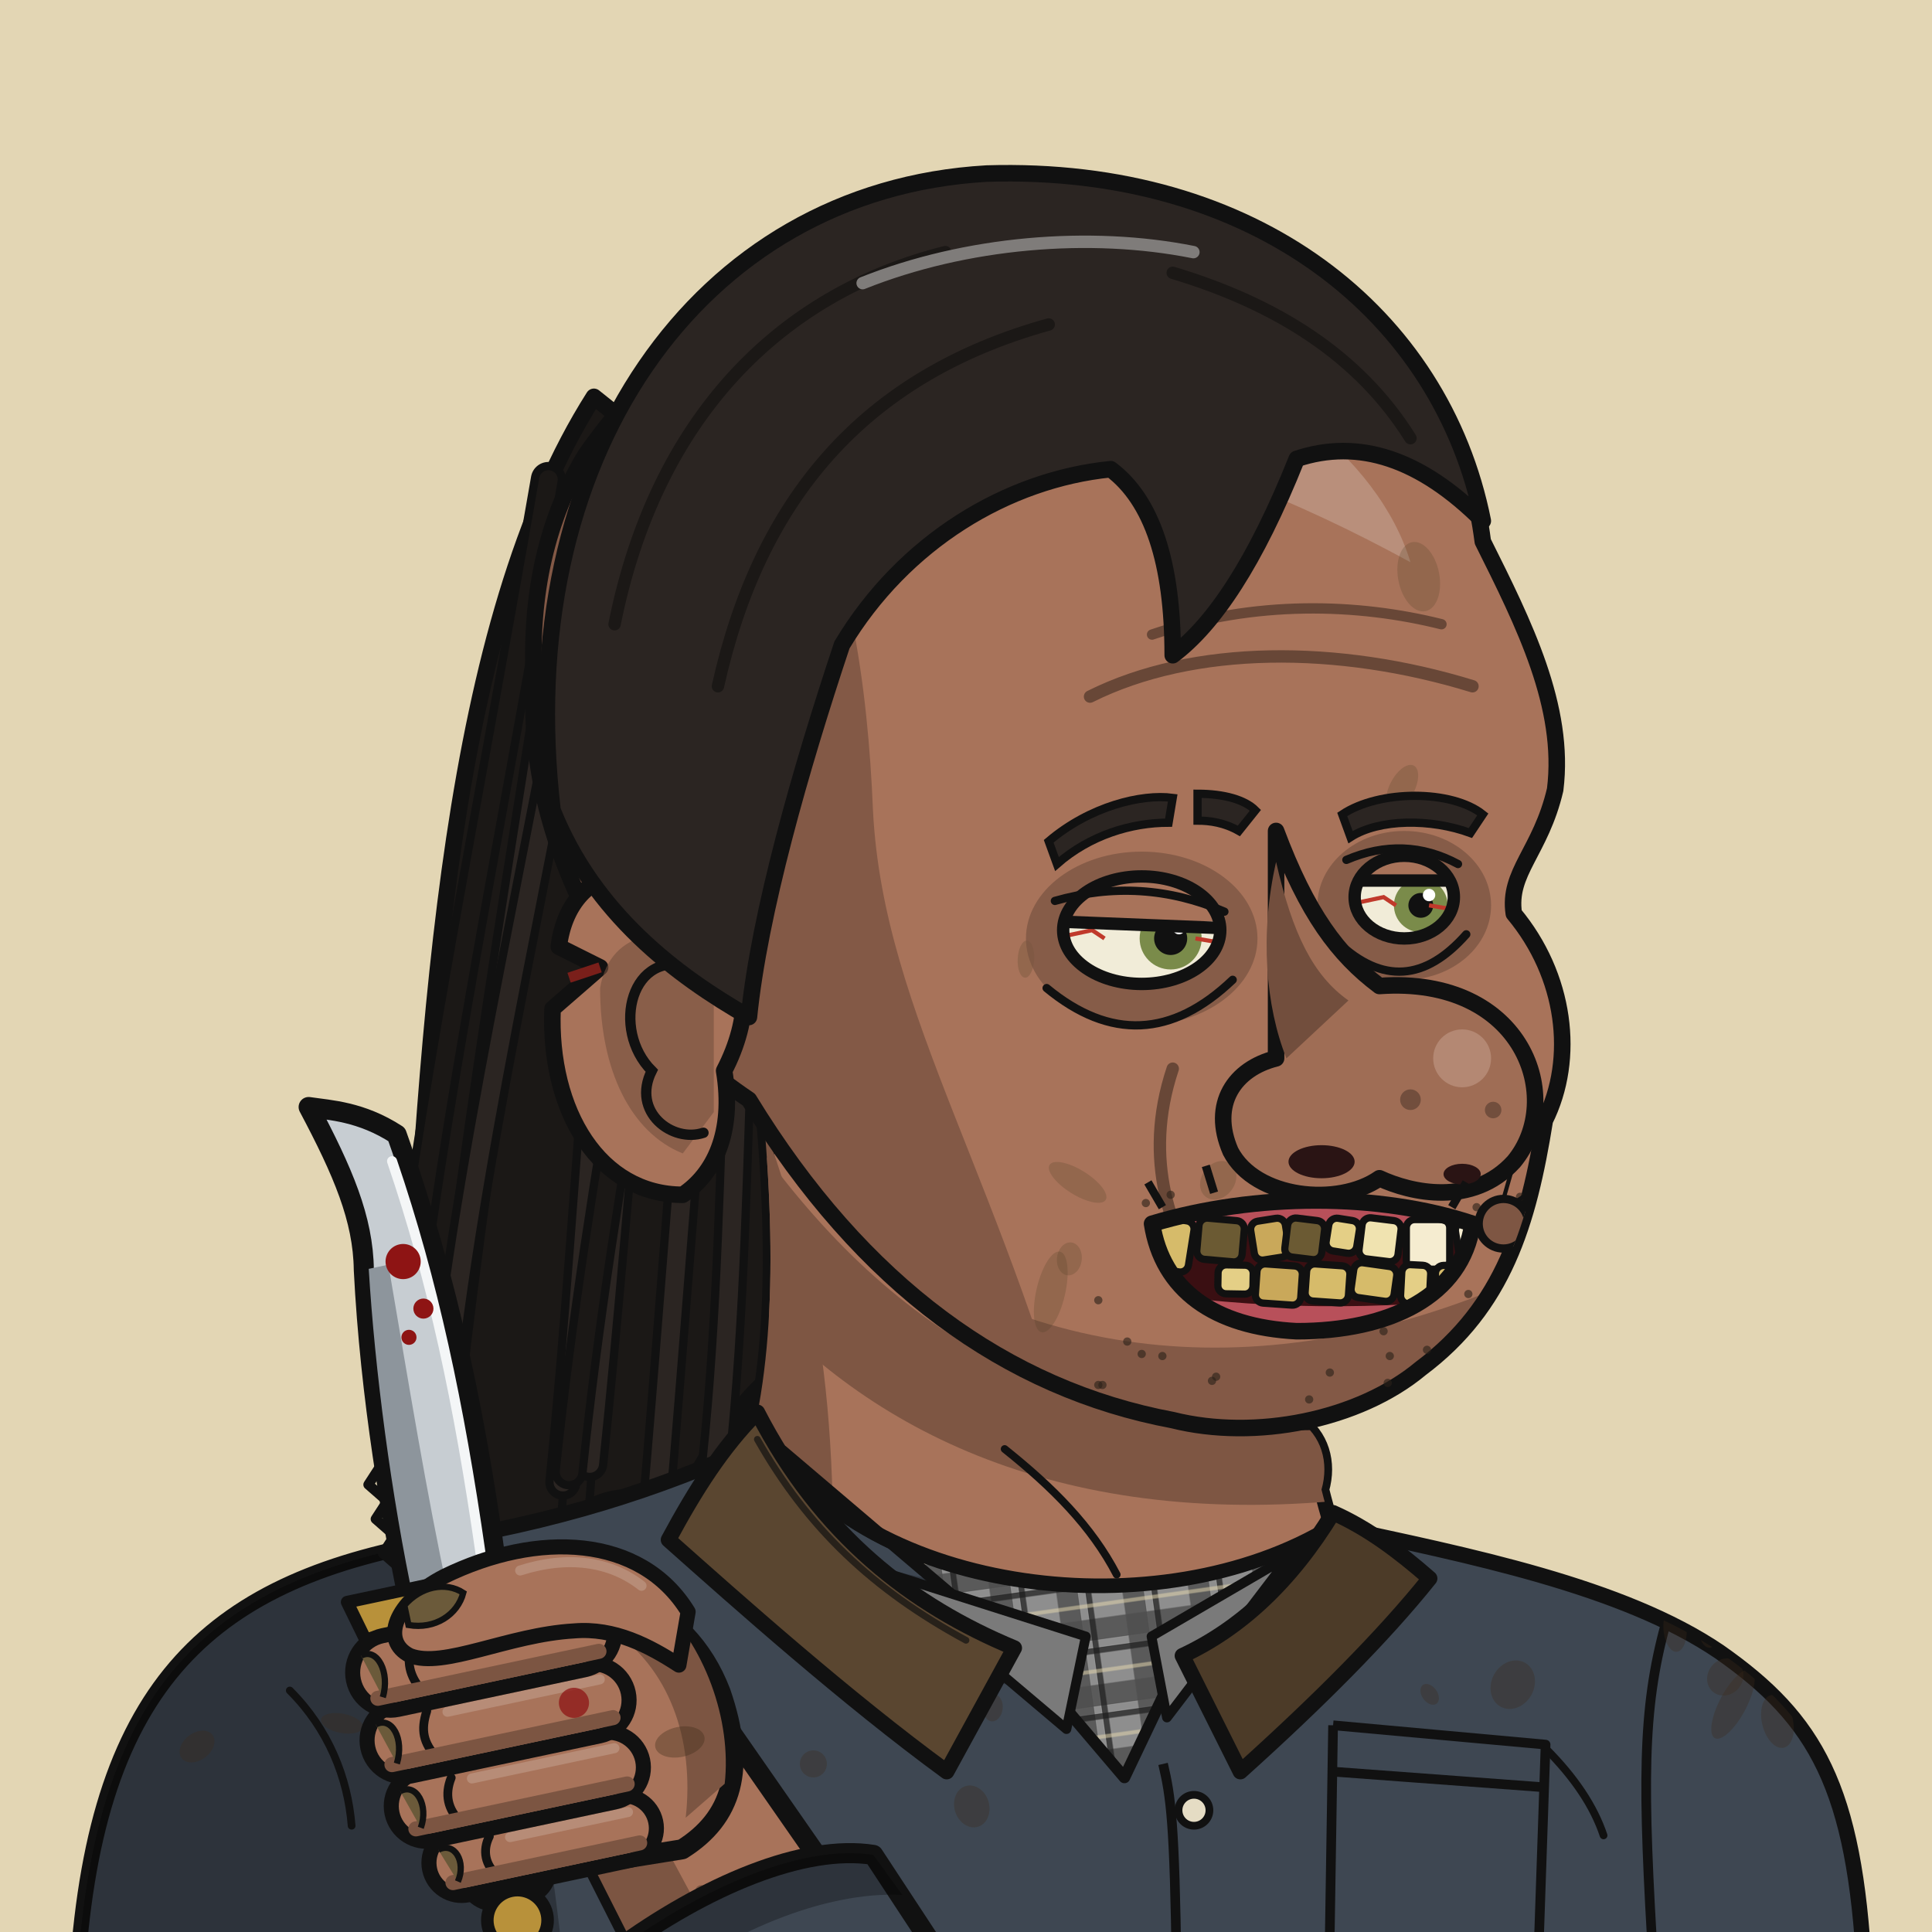
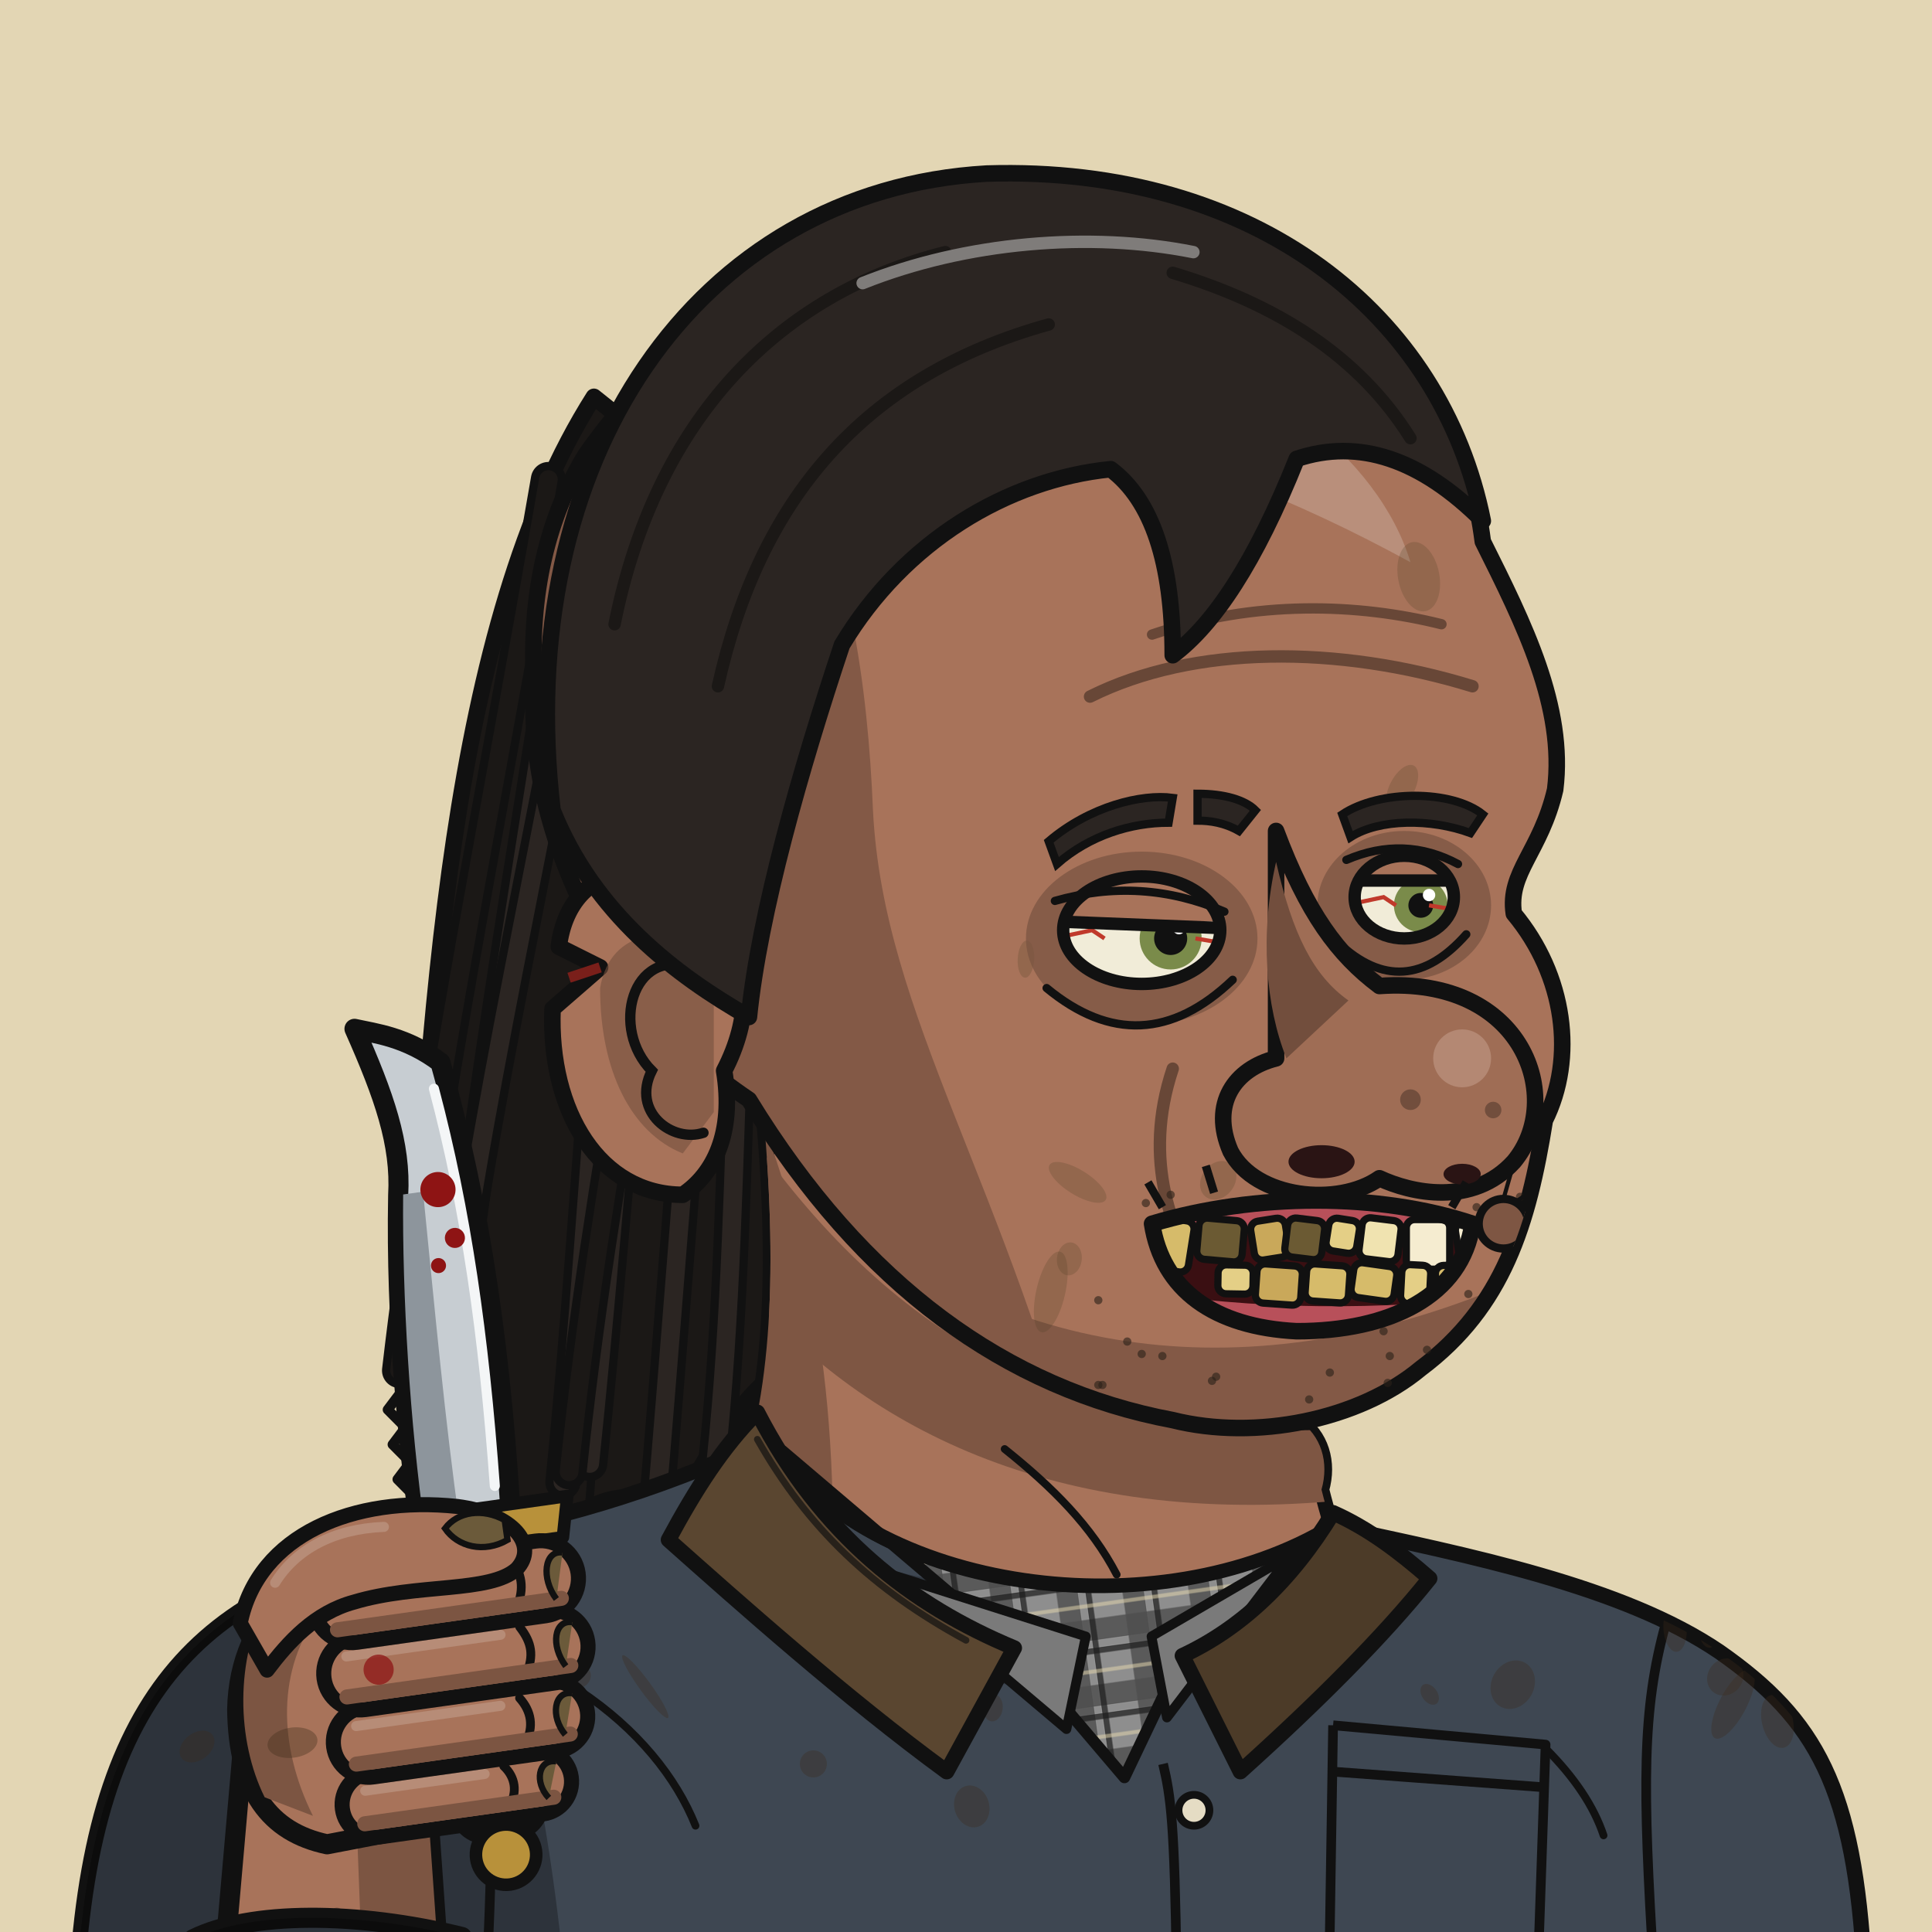
<svg xmlns="http://www.w3.org/2000/svg" viewBox="0 0 1000 1000" width="1000" height="1000">
  <rect width="1000" height="1000" fill="#e3d6b4" />
  <g transform="translate(0 -55)">
    <g transform="translate(-35 25) scale(1.07)">
      <path d="M 320 220 C 250 330 240 520 230 700 C 228 760 250 800 270 810 C 300 760 330 740 360 760 C 380 720 400 690 430 680 C 420 600 400 450 420 300 Z" fill="#1b1816" stroke="#111111" stroke-width="8" stroke-linejoin="round" />
      <path d="M 298 260 C 268 433 241 562 226 691" fill="none" stroke="#111111" stroke-width="17" stroke-linecap="round" />
      <path d="M 298 260 C 268 433 241 562 226 691" fill="none" stroke="#1b1816" stroke-width="9" stroke-linecap="round" />
      <path d="M 315 260 C 285 448 261 590 246 731" fill="none" stroke="#111111" stroke-width="17" stroke-linecap="round" />
      <path d="M 315 260 C 285 448 261 590 246 731" fill="none" stroke="#2b2522" stroke-width="9" stroke-linecap="round" />
      <path d="M 326 260 C 296 436 263 568 248 700" fill="none" stroke="#111111" stroke-width="17" stroke-linecap="round" />
      <path d="M 326 260 C 296 436 263 568 248 700" fill="none" stroke="#2b2522" stroke-width="9" stroke-linecap="round" />
      <path d="M 346 260 C 316 468 324 625 309 781" fill="none" stroke="#111111" stroke-width="17" stroke-linecap="round" />
      <path d="M 346 260 C 316 468 324 625 309 781" fill="none" stroke="#1b1816" stroke-width="9" stroke-linecap="round" />
      <path d="M 353 260 C 323 454 320 599 305 745" fill="none" stroke="#111111" stroke-width="17" stroke-linecap="round" />
      <path d="M 353 260 C 323 454 320 599 305 745" fill="none" stroke="#2b2522" stroke-width="9" stroke-linecap="round" />
      <path d="M 370 260 C 340 450 333 593 318 736" fill="none" stroke="#111111" stroke-width="17" stroke-linecap="round" />
      <path d="M 370 260 C 340 450 333 593 318 736" fill="none" stroke="#2b2522" stroke-width="9" stroke-linecap="round" />
      <path d="M 384 260 C 354 452 323 596 308 740" fill="none" stroke="#111111" stroke-width="17" stroke-linecap="round" />
      <path d="M 384 260 C 354 452 323 596 308 740" fill="none" stroke="#1b1816" stroke-width="9" stroke-linecap="round" />
      <path d="M 399 260 C 369 473 362 632 347 792" fill="none" stroke="#111111" stroke-width="17" stroke-linecap="round" />
      <path d="M 399 260 C 369 473 362 632 347 792" fill="none" stroke="#2b2522" stroke-width="9" stroke-linecap="round" />
      <path d="M 413 260 C 383 450 394 593 379 735" fill="none" stroke="#111111" stroke-width="17" stroke-linecap="round" />
      <path d="M 413 260 C 383 450 394 593 379 735" fill="none" stroke="#2b2522" stroke-width="9" stroke-linecap="round" />
    </g>
    <path d="M 392 600 C 402 690 402 760 385 815 C 360 840 320 856 290 868 L 720 920 C 700 880 690 850 684 826 C 688 812 684 798 672 790 C 664 770 660 745 662 720 Z" fill="#a8735a" stroke="#111111" stroke-width="8" stroke-linejoin="round" />
    <clipPath id="neckclip">
      <path d="M 392 600 C 402 690 402 760 385 815 C 360 840 320 856 290 868 L 720 920 C 700 880 690 850 684 826 C 688 812 684 798 672 790 C 664 770 660 745 662 720 Z" />
    </clipPath>
    <g clip-path="url(#neckclip)">
      <path d="M 380 630 C 450 735 540 800 690 795 L 690 832 C 540 845 440 790 380 715 Z" fill="#7e5643" />
      <path d="M 380 600 C 425 700 435 790 430 900 L 280 900 L 280 600 Z" fill="#7e5643" />
    </g>
    <path d="M 520 805 C 545 825 565 845 578 870" fill="none" stroke="#111111" stroke-width="4" stroke-linecap="round" />
    <clipPath id="torso">
      <path d="M 40 1075 C 50 925 110 872 230 852 C 300 840 350 822 398 800 C 450 880 600 900 690 845 C 760 860 840 876 890 910 C 940 945 960 980 965 1075 Z" />
    </clipPath>
    <path d="M 40 1075 C 50 925 110 872 230 852 C 300 840 350 822 398 800 C 450 880 600 900 690 845 C 760 860 840 876 890 910 C 940 945 960 980 965 1075 Z" fill="#3e4752" stroke="#111111" stroke-width="8" stroke-linejoin="round" />
    <g clip-path="url(#torso)">
      <path d="M 40 1075 C 50 925 110 872 230 852 C 262 900 280 960 292 1075 Z" fill="#000" opacity="0.28" />
      <path d="M 370 812 C 420 880 560 900 700 852 L 720 900 C 560 950 420 930 360 860 Z" fill="#000" opacity="0.22" />
    </g>
    <path d="M 232 852 C 252 905 258 960 252 1075" fill="none" stroke="#111111" stroke-width="5" stroke-linecap="round" />
    <path d="M 862 896 C 850 940 850 978 856 1075" fill="none" stroke="#111111" stroke-width="5" stroke-linecap="round" />
    <path d="M 300 930 C 330 950 350 975 360 1000 M 150 930 C 170 950 180 975 182 1000 M 800 960 C 815 975 825 990 830 1005" fill="none" stroke="#111111" stroke-width="4" stroke-linecap="round" />
    <g clip-path="url(#torso)">
      <ellipse cx="740" cy="932" rx="6" ry="4" transform="rotate(54 740 932)" fill="#3b2a18" opacity="0.32" />
      <ellipse cx="476" cy="891" rx="10" ry="7" transform="rotate(54 476 891)" fill="#3b2a18" opacity="0.32" />
      <ellipse cx="334" cy="928" rx="20" ry="3" transform="rotate(54 334 928)" fill="#3b2a18" opacity="0.32" />
      <ellipse cx="299" cy="923" rx="6" ry="7" transform="rotate(65 299 923)" fill="#3b2a18" opacity="0.32" />
      <ellipse cx="500" cy="907" rx="7" ry="6" transform="rotate(104 500 907)" fill="#3b2a18" opacity="0.32" />
      <ellipse cx="897" cy="937" rx="20" ry="7" transform="rotate(118 897 937)" fill="#3b2a18" opacity="0.32" />
      <ellipse cx="177" cy="947" rx="5" ry="11" transform="rotate(101 177 947)" fill="#3b2a18" opacity="0.32" />
      <ellipse cx="215" cy="996" rx="12" ry="6" transform="rotate(14 215 996)" fill="#3b2a18" opacity="0.32" />
      <ellipse cx="421" cy="968" rx="7" ry="7" transform="rotate(21 421 968)" fill="#3b2a18" opacity="0.32" />
      <ellipse cx="884" cy="902" rx="6" ry="4" transform="rotate(75 884 902)" fill="#3b2a18" opacity="0.32" />
      <ellipse cx="102" cy="959" rx="7" ry="10" transform="rotate(53 102 959)" fill="#3b2a18" opacity="0.32" />
      <ellipse cx="867" cy="898" rx="12" ry="6" transform="rotate(86 867 898)" fill="#3b2a18" opacity="0.32" />
      <ellipse cx="893" cy="923" rx="10" ry="9" transform="rotate(129 893 923)" fill="#3b2a18" opacity="0.32" />
      <ellipse cx="514" cy="939" rx="7" ry="5" transform="rotate(97 514 939)" fill="#3b2a18" opacity="0.32" />
      <ellipse cx="527" cy="885" rx="19" ry="9" transform="rotate(132 527 885)" fill="#3b2a18" opacity="0.32" />
      <ellipse cx="562" cy="912" rx="17" ry="3" transform="rotate(28 562 912)" fill="#3b2a18" opacity="0.32" />
      <ellipse cx="250" cy="953" rx="16" ry="9" transform="rotate(124 250 953)" fill="#3b2a18" opacity="0.32" />
      <ellipse cx="920" cy="946" rx="14" ry="8" transform="rotate(76 920 946)" fill="#3b2a18" opacity="0.32" />
      <ellipse cx="850" cy="877" rx="18" ry="10" transform="rotate(30 850 877)" fill="#3b2a18" opacity="0.32" />
      <ellipse cx="783" cy="927" rx="13" ry="11" transform="rotate(119 783 927)" fill="#3b2a18" opacity="0.32" />
      <ellipse cx="503" cy="990" rx="9" ry="11" transform="rotate(163 503 990)" fill="#3b2a18" opacity="0.32" />
      <ellipse cx="551" cy="889" rx="15" ry="7" transform="rotate(101 551 889)" fill="#3b2a18" opacity="0.32" />
      <ellipse cx="288" cy="908" rx="15" ry="9" transform="rotate(107 288 908)" fill="#3b2a18" opacity="0.32" />
      <ellipse cx="267" cy="895" rx="5" ry="10" transform="rotate(91 267 895)" fill="#3b2a18" opacity="0.32" />
    </g>
    <defs>
      <pattern id="plaidgrey" width="34" height="34" patternUnits="userSpaceOnUse" patternTransform="rotate(-8) skewY(0)">
        <rect width="34" height="34" fill="#8e8e8e" />
        <rect x="0" y="11" width="34" height="11" fill="#4e4e4e" opacity="0.8" />
        <rect x="11" y="0" width="11" height="34" fill="#4e4e4e" opacity="0.8" />
        <rect x="0" y="26" width="34" height="3" fill="#1c1c1c" opacity="0.7" />
        <rect x="26" y="0" width="3" height="34" fill="#1c1c1c" opacity="0.7" />
        <rect x="0" y="3" width="34" height="2" fill="#e8d9b0" opacity="0.5" />
      </pattern>
    </defs>
    <path d="M 405 806 C 450 880 600 900 688 846 L 612 912 L 582 975 L 525 908 Z" fill="url(#plaidgrey)" stroke="#111111" stroke-width="6" stroke-linejoin="round" />
    <path d="M 455 868 L 552 950 L 562 902 Z M 668 860 L 604 944 L 596 902 Z" fill="#7a7a7a" stroke="#111111" stroke-width="5" stroke-linejoin="round" />
    <path d="M 392 786 C 425 850 472 886 525 908 L 490 972 C 438 934 382 884 346 852 C 360 826 374 804 392 786 Z" fill="#5a4630" stroke="#111111" stroke-width="8" stroke-linejoin="round" />
    <path d="M 392 800 C 418 846 452 878 500 904" fill="none" stroke="#111111" stroke-width="3.5" stroke-linecap="round" opacity="0.7" />
    <path d="M 690 838 C 668 874 642 898 612 912 L 642 972 C 682 936 716 902 740 872 C 724 858 708 846 690 838 Z" fill="#4c3b28" stroke="#111111" stroke-width="8" stroke-linejoin="round" />
    <path d="M 602 968 C 606 985 608 998 609 1075" fill="none" stroke="#111111" stroke-width="5" />
    <circle cx="618" cy="992" r="8" fill="#e5dcc4" stroke="#111111" stroke-width="4" />
    <path d="M 690 948 L 800 958 L 796 1075 M 690 948 L 688 1075 M 690 972 L 798 980" fill="none" stroke="#111111" stroke-width="5" stroke-linejoin="round" />
    <g transform="translate(-35 25) scale(1.07)">
      <clipPath id="headclip">
        <path d="M 395 560 Q 343 525 318 473 Q 288 415 291 357 Q 288 294 316 248 Q 348 202 394 174 Q 442 134 500 133 Q 557 124 611 142 Q 667 147 702 193 Q 742 228 750 290 C 770 330 790 370 785 410 C 778 440 762 450 765 470 C 790 500 795 540 780 570 C 772 620 760 660 720 690 C 690 715 640 725 600 715 C 520 700 450 650 395 560 Z" />
      </clipPath>
      <path d="M 395 560 Q 343 525 318 473 Q 288 415 291 357 Q 288 294 316 248 Q 348 202 394 174 Q 442 134 500 133 Q 557 124 611 142 Q 667 147 702 193 Q 742 228 750 290 C 770 330 790 370 785 410 C 778 440 762 450 765 470 C 790 500 795 540 780 570 C 772 620 760 660 720 690 C 690 715 640 725 600 715 C 520 700 450 650 395 560 Z" fill="#a8735a" />
      <g clip-path="url(#headclip)">
        <path d="M 250 100 C 420 160 450 300 455 420 C 460 520 520 600 560 760 L 250 760 Z" fill="#835946" />
        <path d="M 420 600 C 520 690 640 700 760 650 L 760 760 L 400 760 Z" fill="#835946" />
        <path d="M 560 190 C 640 200 700 250 715 300 C 660 270 600 245 545 240 Z" fill="#bd9683" opacity="0.8" />
        <path d="M 403 193 A 40 30 0 0 0 483 193 A 44 38 0 0 1 403 193 Z" fill="#684737" opacity="0.85" />
        <path d="M 403 193 A 40 30 0 0 0 467 217" fill="none" stroke="#111111" stroke-width="4" stroke-linecap="round" opacity="0.8" />
        <ellipse cx="453" cy="175" rx="14" ry="7" transform="rotate(-20 443 193)" fill="#bd9683" opacity="0.9" />
        <path d="M 353 330 A 32 24 0 0 0 417 330 A 35 30 0 0 1 353 330 Z" fill="#684737" opacity="0.85" />
        <path d="M 353 330 A 32 24 0 0 0 404 348" fill="none" stroke="#111111" stroke-width="4" stroke-linecap="round" opacity="0.8" />
        <ellipse cx="393" cy="315" rx="11" ry="6" transform="rotate(-20 385 330)" fill="#bd9683" opacity="0.9" />
        <path d="M 517 179 A 47 35 0 0 0 611 179 A 51 44 0 0 1 517 179 Z" fill="#684737" opacity="0.85" />
        <path d="M 517 179 A 47 35 0 0 0 592 207" fill="none" stroke="#111111" stroke-width="4" stroke-linecap="round" opacity="0.8" />
        <ellipse cx="576" cy="158" rx="16" ry="8" transform="rotate(-20 564 179)" fill="#bd9683" opacity="0.9" />
        <path d="M 386 320 A 30 23 0 0 0 446 320 A 33 29 0 0 1 386 320 Z" fill="#684737" opacity="0.85" />
        <path d="M 386 320 A 30 23 0 0 0 434 338" fill="none" stroke="#111111" stroke-width="4" stroke-linecap="round" opacity="0.8" />
        <ellipse cx="424" cy="306" rx="11" ry="5" transform="rotate(-20 416 320)" fill="#bd9683" opacity="0.9" />
        <path d="M 560 365 C 610 340 680 340 745 360" fill="none" stroke="#684737" stroke-width="6" stroke-linecap="round" />
        <path d="M 590 335 C 640 318 690 320 730 330" fill="none" stroke="#684737" stroke-width="5" stroke-linecap="round" />
        <path d="M 600 545 C 585 590 600 625 615 650" fill="none" stroke="#684737" stroke-width="6" stroke-linecap="round" />
      </g>
      <path d="M 395 560 Q 343 525 318 473 Q 288 415 291 357 Q 288 294 316 248 Q 348 202 394 174 Q 442 134 500 133 Q 557 124 611 142 Q 667 147 702 193 Q 742 228 750 290 C 770 330 790 370 785 410 C 778 440 762 450 765 470 C 790 500 795 540 780 570 C 772 620 760 660 720 690 C 690 715 640 725 600 715 C 520 700 450 650 395 560 Z" fill="none" stroke="#111111" stroke-width="8" stroke-linejoin="round" />
      <g clip-path="url(#headclip)">
        <ellipse cx="365" cy="650" rx="13" ry="9" transform="rotate(167 365 650)" fill="#4a3a22" opacity="0.22" />
        <ellipse cx="699" cy="242" rx="6" ry="8" transform="rotate(146 699 242)" fill="#4a3a22" opacity="0.22" />
        <ellipse cx="384" cy="302" rx="9" ry="6" transform="rotate(9 384 302)" fill="#4a3a22" opacity="0.22" />
        <ellipse cx="676" cy="622" rx="14" ry="7" transform="rotate(155 676 622)" fill="#4a3a22" opacity="0.22" />
        <ellipse cx="613" cy="302" rx="6" ry="7" transform="rotate(154 613 302)" fill="#4a3a22" opacity="0.22" />
        <ellipse cx="361" cy="614" rx="13" ry="3" transform="rotate(37 361 614)" fill="#4a3a22" opacity="0.22" />
        <ellipse cx="529" cy="492" rx="9" ry="4" transform="rotate(93 529 492)" fill="#4a3a22" opacity="0.22" />
        <ellipse cx="359" cy="413" rx="14" ry="8" transform="rotate(16 359 413)" fill="#4a3a22" opacity="0.22" />
        <ellipse cx="554" cy="600" rx="16" ry="6" transform="rotate(32 554 600)" fill="#4a3a22" opacity="0.22" />
        <ellipse cx="719" cy="307" rx="17" ry="10" transform="rotate(79 719 307)" fill="#4a3a22" opacity="0.22" />
        <ellipse cx="711" cy="409" rx="12" ry="6" transform="rotate(118 711 409)" fill="#4a3a22" opacity="0.22" />
        <ellipse cx="377" cy="674" rx="9" ry="8" transform="rotate(54 377 674)" fill="#4a3a22" opacity="0.22" />
        <ellipse cx="744" cy="571" rx="7" ry="10" transform="rotate(73 744 571)" fill="#4a3a22" opacity="0.22" />
        <ellipse cx="541" cy="653" rx="20" ry="7" transform="rotate(103 541 653)" fill="#4a3a22" opacity="0.22" />
        <ellipse cx="622" cy="599" rx="10" ry="8" transform="rotate(127 622 599)" fill="#4a3a22" opacity="0.22" />
        <ellipse cx="550" cy="637" rx="6" ry="8" transform="rotate(7 550 637)" fill="#4a3a22" opacity="0.22" />
        <circle cx="747" cy="612" r="2" fill="#2a2018" opacity="0.6" />
        <circle cx="676" cy="692" r="2" fill="#2a2018" opacity="0.6" />
        <circle cx="564" cy="698" r="2" fill="#2a2018" opacity="0.6" />
        <circle cx="595" cy="684" r="2" fill="#2a2018" opacity="0.6" />
        <circle cx="723" cy="681" r="2" fill="#2a2018" opacity="0.6" />
        <circle cx="692" cy="650" r="2" fill="#2a2018" opacity="0.6" />
        <circle cx="621" cy="694" r="2" fill="#2a2018" opacity="0.6" />
        <circle cx="778" cy="669" r="2" fill="#2a2018" opacity="0.6" />
        <circle cx="705" cy="684" r="2" fill="#2a2018" opacity="0.6" />
        <circle cx="648" cy="635" r="2" fill="#2a2018" opacity="0.6" />
        <circle cx="741" cy="633" r="2" fill="#2a2018" opacity="0.6" />
        <circle cx="638" cy="629" r="2" fill="#2a2018" opacity="0.6" />
        <circle cx="695" cy="649" r="2" fill="#2a2018" opacity="0.6" />
        <circle cx="750" cy="602" r="2" fill="#2a2018" opacity="0.6" />
        <circle cx="566" cy="698" r="2" fill="#2a2018" opacity="0.6" />
        <circle cx="743" cy="654" r="2" fill="#2a2018" opacity="0.6" />
        <circle cx="585" cy="683" r="2" fill="#2a2018" opacity="0.6" />
        <circle cx="666" cy="705" r="2" fill="#2a2018" opacity="0.6" />
        <circle cx="704" cy="601" r="2" fill="#2a2018" opacity="0.6" />
        <circle cx="618" cy="615" r="2" fill="#2a2018" opacity="0.6" />
        <circle cx="768" cy="607" r="2" fill="#2a2018" opacity="0.6" />
        <circle cx="760" cy="684" r="2" fill="#2a2018" opacity="0.6" />
        <circle cx="587" cy="610" r="2" fill="#2a2018" opacity="0.6" />
        <circle cx="702" cy="672" r="2" fill="#2a2018" opacity="0.6" />
        <circle cx="770" cy="641" r="2" fill="#2a2018" opacity="0.6" />
        <circle cx="757" cy="659" r="2" fill="#2a2018" opacity="0.6" />
        <circle cx="603" cy="644" r="2" fill="#2a2018" opacity="0.6" />
        <circle cx="761" cy="646" r="2" fill="#2a2018" opacity="0.6" />
        <circle cx="564" cy="657" r="2" fill="#2a2018" opacity="0.6" />
        <circle cx="700" cy="629" r="2" fill="#2a2018" opacity="0.6" />
        <circle cx="640" cy="667" r="2" fill="#2a2018" opacity="0.6" />
        <circle cx="750" cy="671" r="2" fill="#2a2018" opacity="0.6" />
        <circle cx="681" cy="620" r="2" fill="#2a2018" opacity="0.6" />
        <circle cx="640" cy="662" r="2" fill="#2a2018" opacity="0.6" />
        <circle cx="704" cy="697" r="2" fill="#2a2018" opacity="0.6" />
        <circle cx="599" cy="606" r="2" fill="#2a2018" opacity="0.6" />
        <circle cx="578" cy="677" r="2" fill="#2a2018" opacity="0.6" />
        <circle cx="619" cy="696" r="2" fill="#2a2018" opacity="0.6" />
        <circle cx="769" cy="652" r="2" fill="#2a2018" opacity="0.6" />
        <circle cx="704" cy="621" r="2" fill="#2a2018" opacity="0.6" />
        <circle cx="760" cy="620" r="12" fill="#7e5643" stroke="#111" stroke-width="4" />
        <path d="M 760 608 l 4 -14 M 765 610 l 12 -8" stroke="#111" stroke-width="2" />
      </g>
      <g transform="translate(-22 6)">
        <path d="M 405 470 C 370 430 330 440 325 480 L 345 490 L 322 510 C 320 560 345 600 385 600 C 400 590 410 570 405 540 C 418 515 418 490 405 470 Z" fill="#a8735a" stroke="#111111" stroke-width="8" stroke-linejoin="round" />
        <path d="M 400 480 C 380 470 350 470 345 500 C 345 540 360 570 385 580 L 400 560 Z" fill="#75503e" opacity="0.6" />
        <path d="M 390 490 C 360 480 350 520 370 540 C 360 560 380 575 395 570" fill="none" stroke="#111111" stroke-width="5" stroke-linecap="round" />
        <path d="M 330 495 L 345 490" stroke="#7a1f1a" stroke-width="5" />
      </g>
      <ellipse cx="585" cy="482" rx="56" ry="42" fill="#785240" opacity="0.7" />
      <path d="M 539 506 Q 585 544 629 502" fill="none" stroke="#111111" stroke-width="4" stroke-linecap="round" />
      <clipPath id="e585478">
        <ellipse cx="585" cy="478" rx="38" ry="26" />
      </clipPath>
      <ellipse cx="585" cy="478" rx="38" ry="26" fill="#f1ecd8" />
      <g clip-path="url(#e585478)">
        <circle cx="599" cy="482" r="15" fill="#7a8b4a" />
        <circle cx="599" cy="482" r="8" fill="#111" />
        <circle cx="603" cy="477" r="3" fill="#fff" />
        <path d="M 547 481 l 14 -3 l 6 4 M 623 484 l -12 -2" stroke="#c0392b" stroke-width="2" fill="none" />
        <rect x="545" y="450" width="80" height="23.84" fill="#a8735a" />
        <path d="M 545 473.84 L 625 477.04" stroke="#111111" stroke-width="6" />
      </g>
      <ellipse cx="585" cy="478" rx="38" ry="26" fill="none" stroke="#111111" stroke-width="6" />
      <path d="M 543 463.84 Q 585 451.84 625 469.04" fill="none" stroke="#111111" stroke-width="4" stroke-linecap="round" />
      <ellipse cx="712" cy="466" rx="42" ry="36" fill="#785240" opacity="0.7" />
      <path d="M 680 484 Q 712 514 742 480" fill="none" stroke="#111111" stroke-width="4" stroke-linecap="round" />
      <clipPath id="e712462">
        <ellipse cx="712" cy="462" rx="24" ry="20" />
      </clipPath>
      <ellipse cx="712" cy="462" rx="24" ry="20" fill="#f1ecd8" />
      <g clip-path="url(#e712462)">
        <circle cx="720" cy="466" r="13" fill="#7a8b4a" />
        <circle cx="720" cy="466" r="6" fill="#111" />
        <circle cx="724" cy="461" r="3" fill="#fff" />
        <path d="M 688 465 l 14 -3 l 6 4 M 736 468 l -12 -2" stroke="#c0392b" stroke-width="2" fill="none" />
        <rect x="686" y="440" width="52" height="14.0" fill="#a8735a" />
        <path d="M 686 454.0 L 738 454.0" stroke="#111111" stroke-width="6" />
      </g>
      <ellipse cx="712" cy="462" rx="24" ry="20" fill="none" stroke="#111111" stroke-width="6" />
      <path d="M 684 444.0 Q 712 432.0 738 446.0" fill="none" stroke="#111111" stroke-width="4" stroke-linecap="round" />
      <path d="M 540 435 C 560 418 585 412 600 414 L 598 426 C 580 426 560 432 544 446 Z" fill="#2b2522" stroke="#111111" stroke-width="4" />
      <path d="M 612 412 C 625 412 635 415 640 420 L 632 430 C 625 426 618 425 612 425 Z" fill="#2b2522" stroke="#111111" stroke-width="4" />
      <path d="M 682 422 C 700 410 735 410 750 422 L 744 431 C 725 424 700 424 686 433 Z" fill="#2b2522" stroke="#111111" stroke-width="4" />
      <path d="M 650 430 C 665 470 680 490 700 505 C 770 500 790 560 765 590 C 745 612 715 605 700 598 C 680 612 640 608 628 585 C 618 562 630 545 650 540 Z" fill="#9f6d55" stroke="#111111" stroke-width="8" stroke-linejoin="round" />
      <path d="M 650 445 C 658 480 668 500 685 512 L 655 540 C 645 515 642 480 650 445 Z" fill="#724e3d" />
      <circle cx="740" cy="540" r="14" fill="#b98f7b" opacity="0.8" />
      <circle cx="715" cy="560" r="5" fill="#724e3d" />
      <circle cx="755" cy="565" r="4" fill="#724e3d" />
      <ellipse cx="672" cy="590" rx="16" ry="8" fill="#2a1414" />
      <ellipse cx="740" cy="596" rx="9" ry="5" fill="#2a1414" />
      <clipPath id="mclip">
        <path d="M 590 620 C 640 605 700 605 745 620 C 740 655 705 672 660 672 C 620 670 595 652 590 620 Z" />
      </clipPath>
      <path d="M 590 620 C 640 605 700 605 745 620 C 740 655 705 672 660 672 C 620 670 595 652 590 620 Z" fill="#3a0f12" />
      <g clip-path="url(#mclip)">
        <path d="M 580 600 L 760 600 L 760 628 C 700 618 640 618 580 632 Z" fill="#b8505a" />
        <rect x="592" y="618" width="19" height="25" rx="4" fill="#d6bb6a" stroke="#111" stroke-width="3.5" transform="rotate(9 603 618)" />
        <rect x="613" y="618" width="22" height="20" rx="4" fill="#6b5a33" stroke="#111" stroke-width="3.5" transform="rotate(5 625 618)" />
        <rect x="637" y="618" width="17" height="19" rx="4" fill="#c9a85a" stroke="#111" stroke-width="3.5" transform="rotate(-9 646 618)" />
        <rect x="656" y="618" width="18" height="19" rx="4" fill="#6b5a33" stroke="#111" stroke-width="3.5" transform="rotate(7 666 618)" />
        <rect x="676" y="618" width="15" height="16" rx="4" fill="#e4cf86" stroke="#111" stroke-width="3.5" transform="rotate(9 684 618)" />
        <rect x="692" y="618" width="19" height="20" rx="4" fill="#f0e3b0" stroke="#111" stroke-width="3.5" transform="rotate(7 703 618)" />
        <rect x="713" y="618" width="21" height="24" rx="4" fill="#f5ecd0" stroke="#111" stroke-width="3.5" transform="rotate(0 725 618)" />
        <rect x="736" y="618" width="22" height="23" rx="4" fill="#f5ecd0" stroke="#111" stroke-width="3.5" transform="rotate(-9 748 618)" />
        <path d="M 580 680 L 760 680 L 760 655 C 700 662 640 662 580 652 Z" fill="#b8505a" />
        <rect x="622" y="640" width="17" height="14" rx="4" fill="#e4cf86" stroke="#111" stroke-width="3.5" transform="rotate(1 632 640)" />
        <rect x="641" y="640" width="22" height="19" rx="4" fill="#c9a85a" stroke="#111" stroke-width="3.5" transform="rotate(4 653 640)" />
        <rect x="665" y="640" width="21" height="18" rx="4" fill="#d6bb6a" stroke="#111" stroke-width="3.5" transform="rotate(4 677 640)" />
        <rect x="688" y="640" width="21" height="17" rx="4" fill="#d6bb6a" stroke="#111" stroke-width="3.5" transform="rotate(8 700 640)" />
        <rect x="711" y="640" width="14" height="19" rx="4" fill="#e4cf86" stroke="#111" stroke-width="3.5" transform="rotate(3 719 640)" />
        <rect x="727" y="640" width="23" height="16" rx="4" fill="#d6bb6a" stroke="#111" stroke-width="3.5" transform="rotate(-1 740 640)" />
      </g>
      <path d="M 590 620 C 640 605 700 605 745 620 C 740 655 705 672 660 672 C 620 670 595 652 590 620 Z" fill="none" stroke="#111" stroke-width="8" stroke-linejoin="round" />
      <path d="M 595 612 L 588 600 M 620 605 L 616 592 M 735 612 L 742 600" stroke="#111" stroke-width="4" />
      <path d="M 300 420 C 280 250 370 120 510 112 C 640 108 730 180 750 280 C 720 250 690 240 660 250 C 640 300 620 330 600 345 C 600 300 590 270 570 255 C 520 260 470 290 440 340 C 420 400 400 470 395 520 C 360 500 320 470 300 420 Z" fill="#2b2522" stroke="#111111" stroke-width="8" stroke-linejoin="round" />
      <path d="M 330 330 C 350 230 410 170 490 150 M 380 360 C 400 270 450 210 540 185 M 600 160 C 650 175 690 200 715 240" fill="none" stroke="#1b1816" stroke-width="6" stroke-linecap="round" />
      <path d="M 450 165 C 500 145 560 140 610 150" fill="none" stroke="#7f7c7a" stroke-width="6" stroke-linecap="round" />
    </g>
-     <g transform="translate(250 965) rotate(-12) scale(1.3)">
-       <path d="M 30 36 L 92 270 L 208 270 L 96 4 Z" fill="#a8735a" stroke="#111111" stroke-width="8" stroke-linejoin="round" />
-       <path d="M 30 36 L 92 270 L 128 270 L 58 30 Z" fill="#7c5542" />
-       <path d="M 74 70 C 84 110 92 140 100 170" fill="none" stroke="#7c5542" stroke-width="5" stroke-linecap="round" />
-       <path d="M 36 86 C 76 68 118 60 144 70 L 222 270 L 76 270 Z" fill="#3e4752" stroke="#111111" stroke-width="8" stroke-linejoin="round" />
-       <path d="M 36 86 C 76 68 118 60 144 70 L 152 88 C 122 80 80 88 44 106 Z" fill="#000" opacity="0.28" />
+     <g transform="translate(250 930) rotate(-8) scale(1.3)">
+       <g transform="scale(-1 1)">
+         <path d="M 28 40 L 44 270 L 158 270 L 98 10 Z" fill="#a8735a" stroke="#111111" stroke-width="8" stroke-linejoin="round" />
+         <path d="M 28 40 L 44 270 L 80 270 L 56 34 Z" fill="#7c5542" />
+         <path d="M 70 80 C 76 120 80 150 84 180" fill="none" stroke="#7c5542" stroke-width="5" stroke-linecap="round" />
+         <path d="M 22 96 C 62 80 104 74 128 82 L 172 270 L 34 270 Z" fill="#3e4752" stroke="#111111" stroke-width="8" stroke-linejoin="round" />
+         <path d="M 22 96 C 62 80 104 74 128 82 L 134 100 C 106 92 64 98 28 116 Z" fill="#000" opacity="0.28" />
+       </g>
      <path d="M -16 -60 L 20 -60 C 26 -130 26 -190 18 -250 C 6 -262 -6 -265 -14 -268 C -6 -240 -2 -220 -6 -200 C -14 -150 -16 -100 -16 -60 Z" fill="#c7cdd2" stroke="#111111" stroke-width="8" stroke-linejoin="round" />
      <path d="M -14 -66 C -14 -110 -10 -160 -4 -200 L 4 -200 C 2 -150 0 -110 0 -66 Z" fill="#8d959c" />
      <path d="M -16 -80 l -6 -8 l 6 -6 l -6 -8 l 6 -6 l -6 -8 l 6 -6" fill="none" stroke="#111111" stroke-width="4" stroke-linejoin="round" />
      <path d="M 16 -80 C 20 -140 20 -190 14 -240" fill="none" stroke="#f4f6f7" stroke-width="4" stroke-linecap="round" />
      <circle cx="10" cy="-200" r="7" fill="#8e1414" />
      <circle cx="14" cy="-180" r="4" fill="#8e1414" />
      <circle cx="6" cy="-170" r="3" fill="#8e1414" />
      <path d="M -40 -72 L 44 -72 L 40 -56 L -36 -56 Z" fill="#b8913a" stroke="#111111" stroke-width="5" stroke-linejoin="round" />
      <rect x="-17.0" y="-58" width="34" height="116" rx="11.9" fill="#6b4a2b" stroke="#111111" stroke-width="6" />
      <path d="M -11.0 -50 L -11.0 50" stroke="#9e8975" stroke-width="4" stroke-linecap="round" />
      <path d="M -17 -44 L 17 -44" stroke="#111111" stroke-width="2.5" />
      <path d="M -17 -32 L 17 -32" stroke="#111111" stroke-width="2.5" />
      <path d="M -17 -20 L 17 -20" stroke="#111111" stroke-width="2.5" />
      <path d="M -17 -8 L 17 -8" stroke="#111111" stroke-width="2.5" />
      <path d="M -17 4 L 17 4" stroke="#111111" stroke-width="2.5" />
      <path d="M -17 16 L 17 16" stroke="#111111" stroke-width="2.5" />
      <path d="M -17 28 L 17 28" stroke="#111111" stroke-width="2.5" />
      <path d="M -17 40 L 17 40" stroke="#111111" stroke-width="2.5" />
      <path d="M -17 52 L 17 52" stroke="#111111" stroke-width="2.5" />
      <circle cx="0" cy="66" r="12" fill="#b8913a" stroke="#111111" stroke-width="5" />
-       <path d="M 18 -60 C 60 -66 92 -44 98 -6 C 102 26 92 44 70 52 L 30 50 Z" fill="#a8735a" stroke="#111111" stroke-width="8" stroke-linejoin="round" />
-       <path d="M 60 -40 C 80 -20 84 10 74 40 L 92 30 C 100 6 96 -26 80 -48 Z" fill="#7c5542" />
-       <rect x="-30" y="26" width="92" height="26" rx="13.0" fill="#a8735a" stroke="#111111" stroke-width="6" />
-       <path d="M -4 31 C -8 36 -8 42 -4 47" fill="none" stroke="#111111" stroke-width="3.5" stroke-linecap="round" />
-       <path d="M -22 46 L 54 46" stroke="#7c5542" stroke-width="6" stroke-linecap="round" />
-       <path d="M 4 33 L 52 33" stroke="#b78c77" stroke-width="4" stroke-linecap="round" />
-       <path d="M -25 32 C -18 30 -15 39 -20 46" fill="#6b5a3a" stroke="#111111" stroke-width="2.5" />
-       <rect x="-40" y="0" width="102" height="28" rx="14.0" fill="#a8735a" stroke="#111111" stroke-width="6" />
-       <path d="M -14 5 C -18 11 -18 17 -14 23" fill="none" stroke="#111111" stroke-width="3.5" stroke-linecap="round" />
-       <path d="M -32 22 L 54 22" stroke="#7c5542" stroke-width="6" stroke-linecap="round" />
-       <path d="M -6 7 L 52 7" stroke="#b78c77" stroke-width="4" stroke-linecap="round" />
-       <path d="M -35 6 C -28 4 -25 14 -30 22" fill="#6b5a3a" stroke="#111111" stroke-width="2.5" />
-       <rect x="-44" y="-28" width="106" height="29" rx="14.5" fill="#a8735a" stroke="#111111" stroke-width="6" />
-       <path d="M -18 -23 C -22 -16 -22 -11 -18 -4" fill="none" stroke="#111111" stroke-width="3.5" stroke-linecap="round" />
-       <path d="M -36 -5 L 54 -5" stroke="#7c5542" stroke-width="6" stroke-linecap="round" />
-       <path d="M -10 -21 L 52 -21" stroke="#b78c77" stroke-width="4" stroke-linecap="round" />
-       <path d="M -39 -22 C -32 -24 -29 -14 -34 -5" fill="#6b5a3a" stroke="#111111" stroke-width="2.5" />
-       <rect x="-44" y="-56" width="106" height="30" rx="15.0" fill="#a8735a" stroke="#111111" stroke-width="6" />
-       <path d="M -18 -51 C -22 -44 -22 -38 -18 -31" fill="none" stroke="#111111" stroke-width="3.5" stroke-linecap="round" />
-       <path d="M -36 -32 L 54 -32" stroke="#7c5542" stroke-width="6" stroke-linecap="round" />
-       <path d="M -10 -49 L 52 -49" stroke="#b78c77" stroke-width="4" stroke-linecap="round" />
-       <path d="M -39 -50 C -32 -52 -29 -41 -34 -32" fill="#6b5a3a" stroke="#111111" stroke-width="2.5" />
-       <path d="M 92 -40 C 80 -74 40 -84 0 -74 C -22 -68 -30 -54 -20 -46 C -8 -38 20 -46 46 -42 C 62 -40 74 -30 84 -20 Z" fill="#a8735a" stroke="#111111" stroke-width="6" stroke-linejoin="round" />
-       <path d="M -18 -66 C -10 -72 0 -72 6 -66 C 2 -58 -8 -54 -18 -58 Z" fill="#6b5a3a" stroke="#111111" stroke-width="2.5" />
-       <path d="M 30 -70 C 50 -72 66 -66 76 -54" fill="none" stroke="#b78c77" stroke-width="4" stroke-linecap="round" />
-       <circle cx="40" cy="-14" r="6" fill="#8e1414" opacity="0.75" />
-       <ellipse cx="78" cy="10" rx="10" ry="6" fill="#3b2a18" opacity="0.35" />
+       <g transform="scale(-1 1)">
+         <path d="M 18 -60 C 60 -66 92 -44 98 -6 C 102 26 92 44 70 52 L 30 50 Z" fill="#a8735a" stroke="#111111" stroke-width="8" stroke-linejoin="round" />
+         <path d="M 60 -40 C 80 -20 84 10 74 40 L 92 30 C 100 6 96 -26 80 -48 Z" fill="#7c5542" />
+         <rect x="-30" y="26" width="92" height="26" rx="13.0" fill="#a8735a" stroke="#111111" stroke-width="6" />
+         <path d="M -4 31 C -8 36 -8 42 -4 47" fill="none" stroke="#111111" stroke-width="3.5" stroke-linecap="round" />
+         <path d="M -22 46 L 54 46" stroke="#7c5542" stroke-width="6" stroke-linecap="round" />
+         <path d="M 4 33 L 52 33" stroke="#b78c77" stroke-width="4" stroke-linecap="round" />
+         <path d="M -25 32 C -18 30 -15 39 -20 46" fill="#6b5a3a" stroke="#111111" stroke-width="2.5" />
+         <rect x="-40" y="0" width="102" height="28" rx="14.0" fill="#a8735a" stroke="#111111" stroke-width="6" />
+         <path d="M -14 5 C -18 11 -18 17 -14 23" fill="none" stroke="#111111" stroke-width="3.5" stroke-linecap="round" />
+         <path d="M -32 22 L 54 22" stroke="#7c5542" stroke-width="6" stroke-linecap="round" />
+         <path d="M -6 7 L 52 7" stroke="#b78c77" stroke-width="4" stroke-linecap="round" />
+         <path d="M -35 6 C -28 4 -25 14 -30 22" fill="#6b5a3a" stroke="#111111" stroke-width="2.5" />
+         <rect x="-44" y="-28" width="106" height="29" rx="14.5" fill="#a8735a" stroke="#111111" stroke-width="6" />
+         <path d="M -18 -23 C -22 -16 -22 -11 -18 -4" fill="none" stroke="#111111" stroke-width="3.5" stroke-linecap="round" />
+         <path d="M -36 -5 L 54 -5" stroke="#7c5542" stroke-width="6" stroke-linecap="round" />
+         <path d="M -10 -21 L 52 -21" stroke="#b78c77" stroke-width="4" stroke-linecap="round" />
+         <path d="M -39 -22 C -32 -24 -29 -14 -34 -5" fill="#6b5a3a" stroke="#111111" stroke-width="2.5" />
+         <rect x="-44" y="-56" width="106" height="30" rx="15.0" fill="#a8735a" stroke="#111111" stroke-width="6" />
+         <path d="M -18 -51 C -22 -44 -22 -38 -18 -31" fill="none" stroke="#111111" stroke-width="3.5" stroke-linecap="round" />
+         <path d="M -36 -32 L 54 -32" stroke="#7c5542" stroke-width="6" stroke-linecap="round" />
+         <path d="M -10 -49 L 52 -49" stroke="#b78c77" stroke-width="4" stroke-linecap="round" />
+         <path d="M -39 -50 C -32 -52 -29 -41 -34 -32" fill="#6b5a3a" stroke="#111111" stroke-width="2.5" />
+         <path d="M 92 -40 C 80 -74 40 -84 0 -74 C -22 -68 -30 -54 -20 -46 C -8 -38 20 -46 46 -42 C 62 -40 74 -30 84 -20 Z" fill="#a8735a" stroke="#111111" stroke-width="6" stroke-linejoin="round" />
+         <path d="M -18 -66 C -10 -72 0 -72 6 -66 C 2 -58 -8 -54 -18 -58 Z" fill="#6b5a3a" stroke="#111111" stroke-width="2.5" />
+         <path d="M 30 -70 C 50 -72 66 -66 76 -54" fill="none" stroke="#b78c77" stroke-width="4" stroke-linecap="round" />
+         <circle cx="40" cy="-14" r="6" fill="#8e1414" opacity="0.75" />
+         <ellipse cx="78" cy="10" rx="10" ry="6" fill="#3b2a18" opacity="0.35" />
+       </g>
    </g>
  </g>
</svg>
